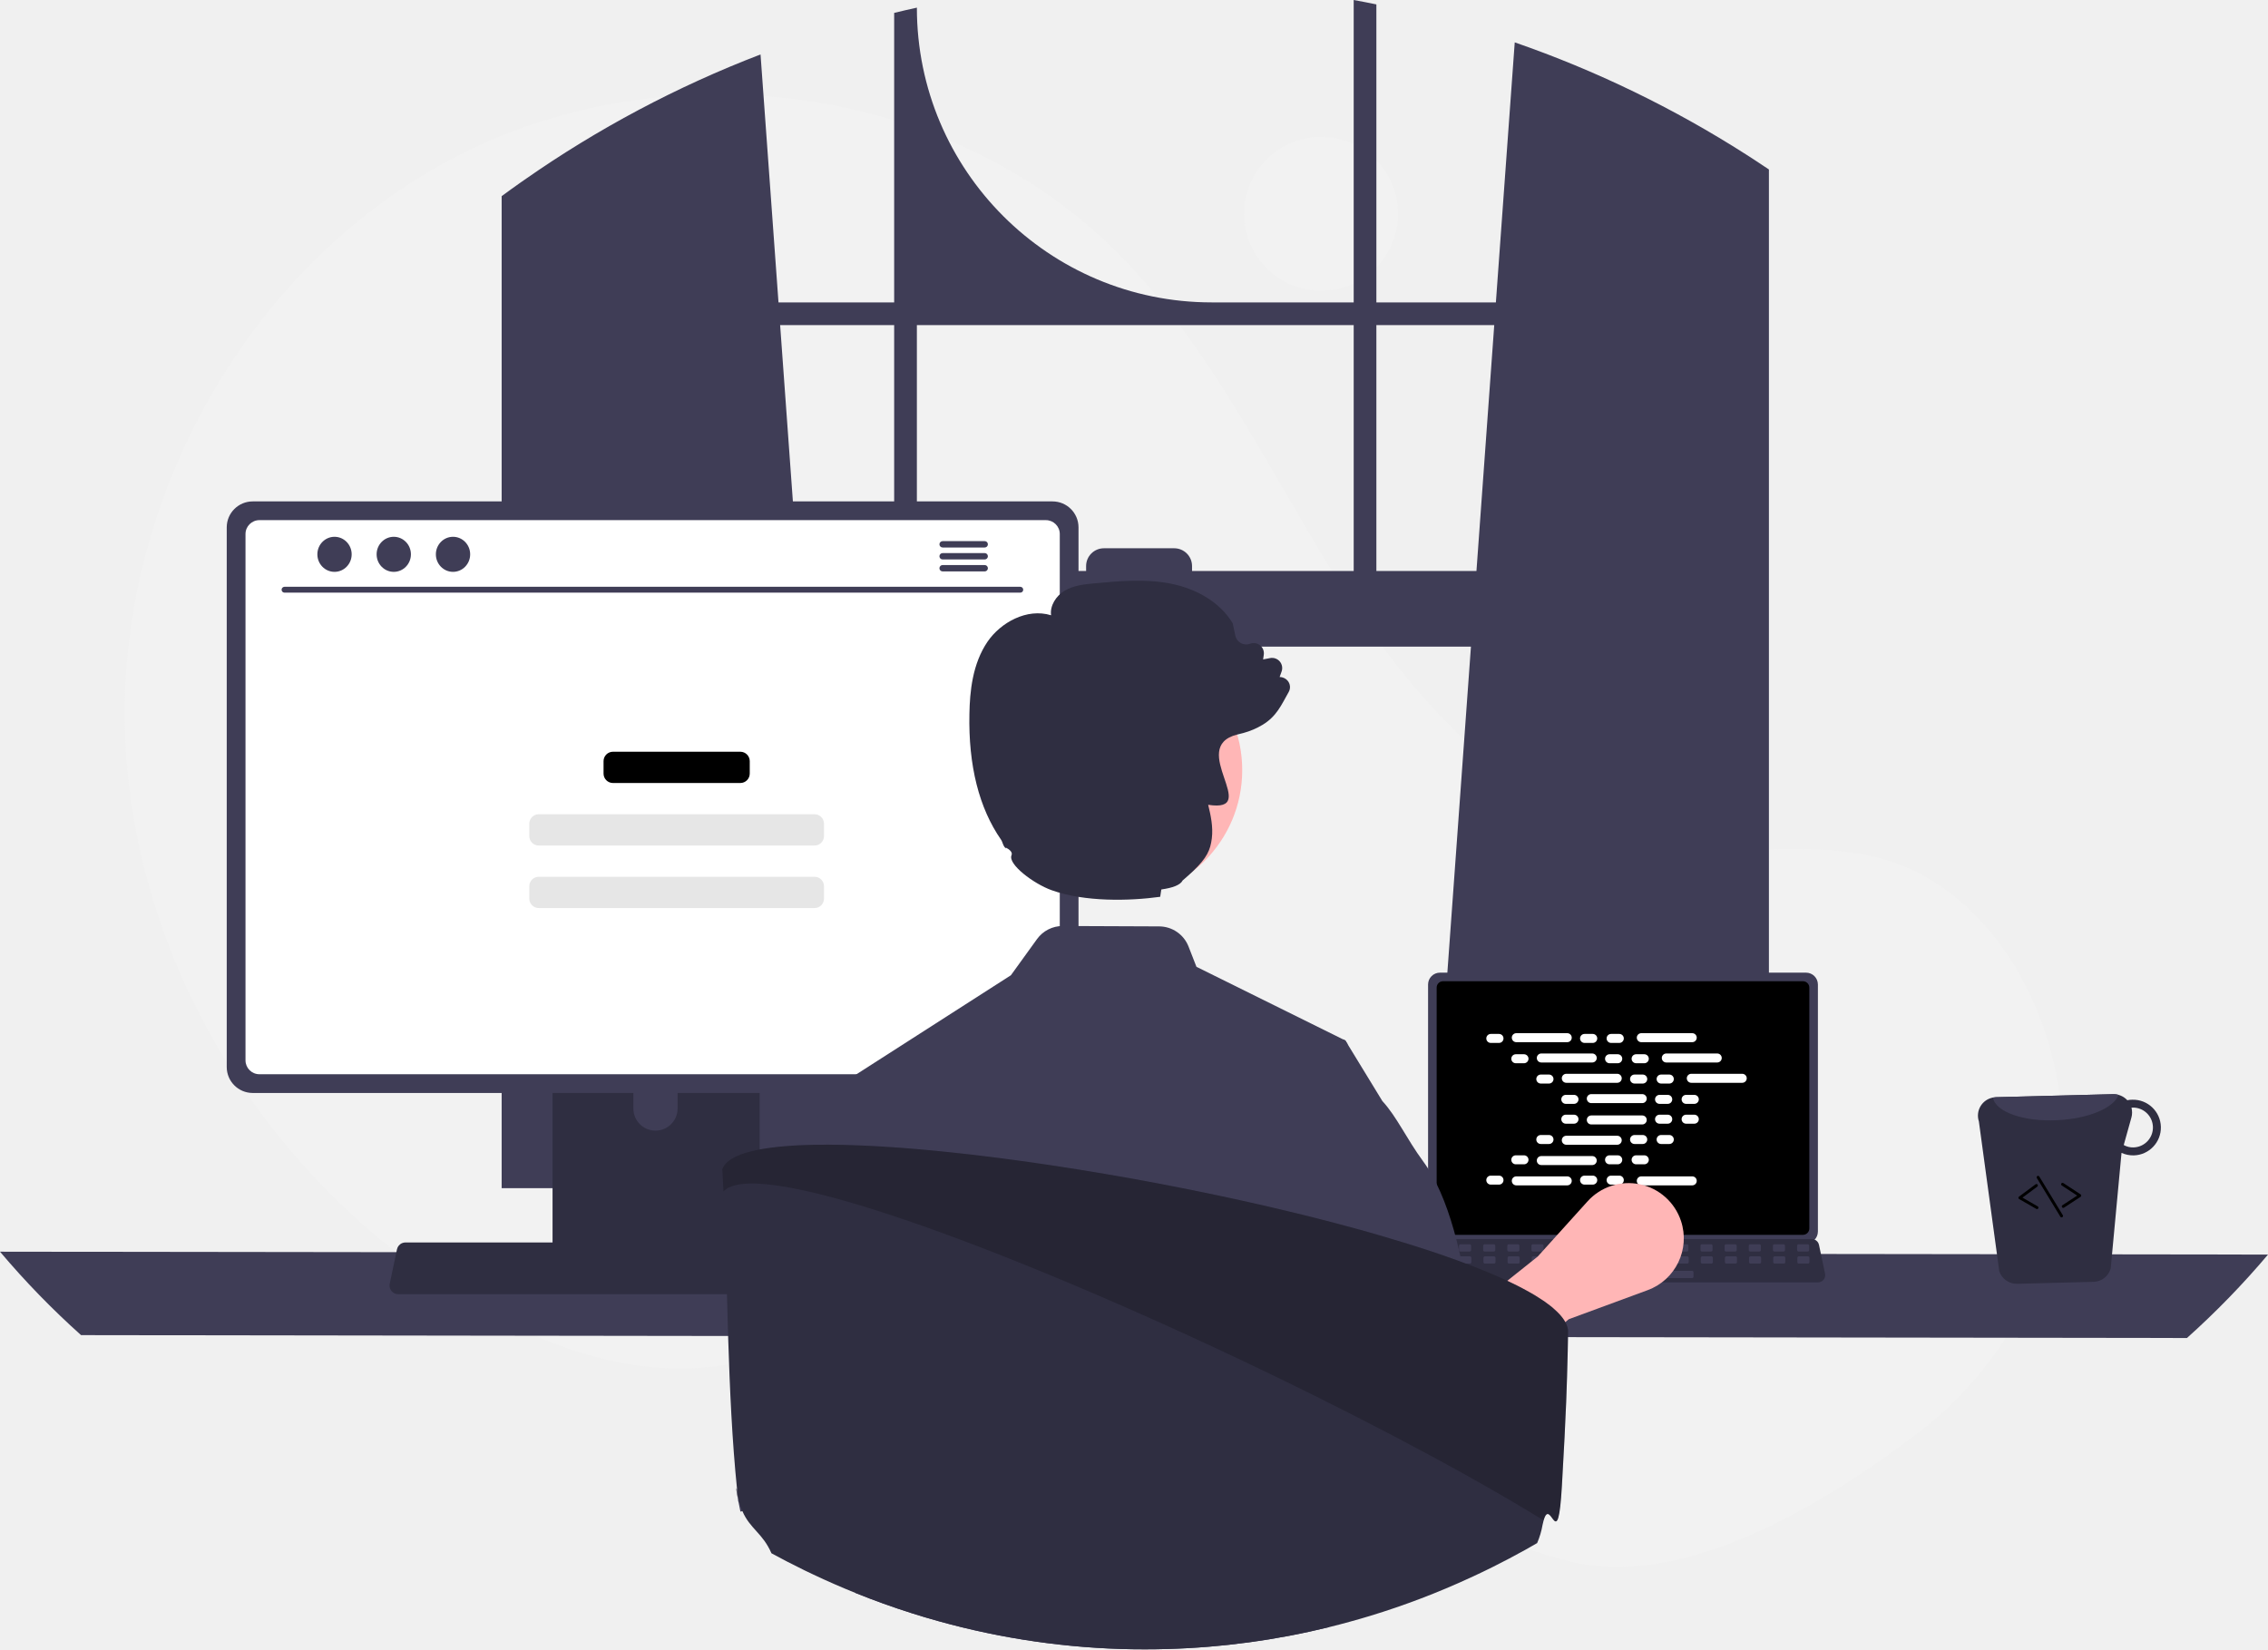
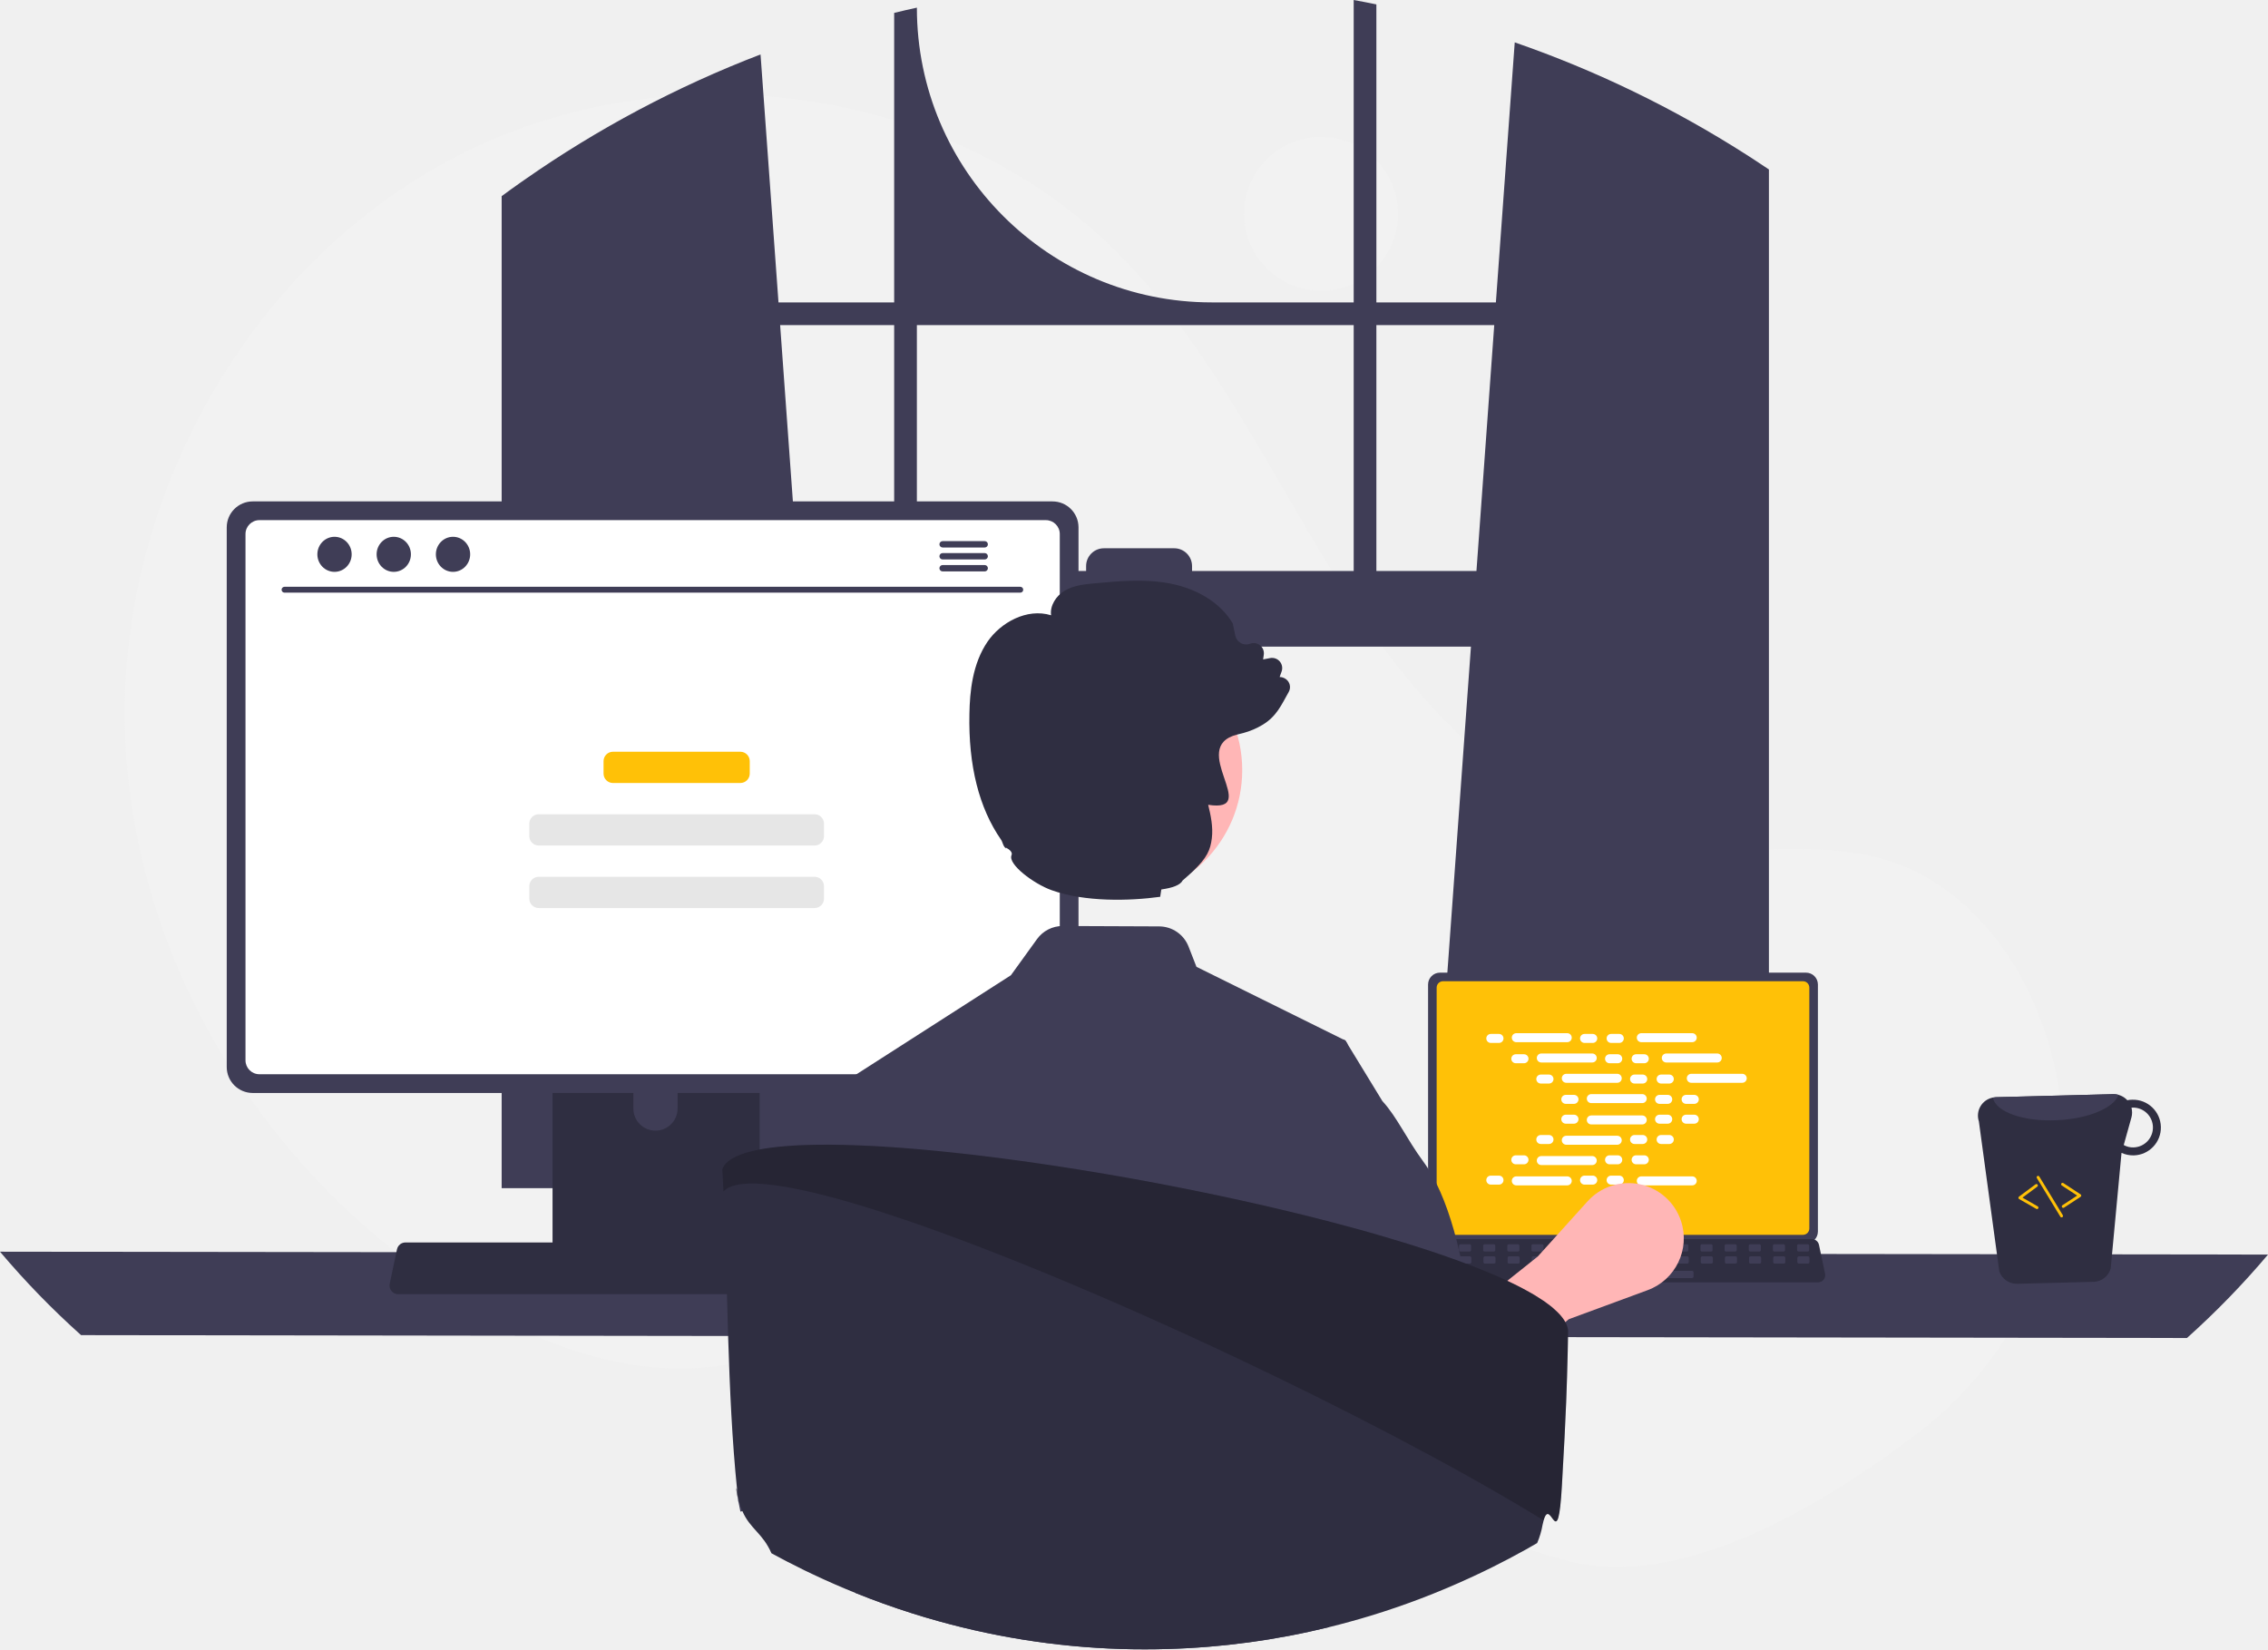
<svg xmlns="http://www.w3.org/2000/svg" width="786.82" height="572.258" viewBox="0 0 786.82 572.258" role="img" artist="Katerina Limpitsouni" source="https://undraw.co/">
  <circle cx="458.321" cy="74.182" r="26.701" fill="#f2f2f2" />
  <path d="M872.038,661.023c39.688-30.229,58.644-81.025,46.776-129.482q-.442-1.806-.934-3.604c-7.867-28.763-27.332-56.101-55.7-65.291-23.82-7.717-49.82-1.783-74.669-4.851-48.781-6.024-86.601-45.494-113.211-86.819-26.611-41.325-47.062-87.583-82.422-121.724-58.285-56.275-153.362-68.391-225.627-31.76C293.987,254.121,247.955,335.391,249.918,416.386c1.963,80.995,50.046,158.432,119.875,199.517,25.652,15.093,55.321,25.785,84.848,22.044,25.62-3.246,48.899-17.013,74.399-21.1,40.091-6.426,79.927,11.701,114.603,32.824,34.676,21.123,68.17,46.16,107.574,55.952C789.478,715.131,836.881,687.801,872.038,661.023Z" transform="translate(-206.59 -163.8711)" fill="#f2f2f2" />
  <path d="M815.016,219.191c-.87-.58-1.75-1.13-2.62-1.69a380.24,380.24,0,0,0-80.31-38.93l-6.54,90.22h-41.46v-103.39c-2.61-.54-5.24-1.05-7.87-1.53v104.92H626.946A102.27,102.27,0,0,1,524.676,166.521v-0c-2.64.57-5.26,1.18-7.88,1.83v100.44h-40.13l-6.23-86.03a380.858,380.858,0,0,0-81.94,43.53c-.44.3-.88.61-1.31.91-2.21,1.55-4.39,3.13-6.56,4.73v344.19h118.27l-2.09-28.95-11.5-158.95h231.59l-11.5,158.95-2.09,28.95h116.96v-353.45Q817.656,220.901,815.016,219.191Zm-298.22,142.78h-33.39l-6.17-85.3h39.56Zm159.42,0h-56.08v-1.69a6.18,6.18,0,0,0-6.19-6.18h-24.38a6.178,6.178,0,0,0-6.18,6.18v1.69h-58.71v-85.3h151.54Zm7.87,0v-85.3h40.89l-6.17,85.3Z" transform="translate(-206.59 -163.8711)" fill="#3f3d56" />
  <path d="M206.59,598.162a289.003,289.003,0,0,0,28.12,28.95l730.58,1a289.003,289.003,0,0,0,28.12-28.95Z" transform="translate(-206.59 -163.8711)" fill="#3f3d56" />
  <path d="M702.02,505.462v85.704a4.122,4.122,0,0,0,4.119,4.119H833.143a4.122,4.122,0,0,0,4.119-4.119v-85.704a4.124,4.124,0,0,0-4.119-4.115H706.139A4.124,4.124,0,0,0,702.02,505.462Z" transform="translate(-206.59 -163.8711)" fill="#3f3d56" />
-   <path d="M704.999,506.529V590.109a2.205,2.205,0,0,0,2.201,2.201H832.086a2.205,2.205,0,0,0,2.201-2.201V506.529a2.206,2.206,0,0,0-2.201-2.206H707.201A2.206,2.206,0,0,0,704.999,506.529Z" transform="translate(-206.59 -163.8711)" fill="#000000" />
+   <path d="M704.999,506.529V590.109a2.205,2.205,0,0,0,2.201,2.201H832.086a2.205,2.205,0,0,0,2.201-2.201V506.529a2.206,2.206,0,0,0-2.201-2.206H707.201A2.206,2.206,0,0,0,704.999,506.529Z" transform="translate(-206.59 -163.8711)" fill="#FFC107" />
  <path d="M699.364,607.881a2.47,2.47,0,0,0,1.943.93H837.299a2.502,2.502,0,0,0,2.446-3.016l-2.111-10.027a2.507,2.507,0,0,0-1.558-1.818,2.425,2.425,0,0,0-.888-.168H703.41a2.424,2.424,0,0,0-.888.168,2.507,2.507,0,0,0-1.558,1.818l-2.111,10.027A2.501,2.501,0,0,0,699.364,607.881Z" transform="translate(-206.59 -163.8711)" fill="#2f2e41" />
  <rect x="830.034" y="595.588" width="4.188" height="2.513" rx="0.488" transform="translate(1457.666 1029.819) rotate(-180)" fill="#3f3d56" />
  <rect x="821.657" y="595.588" width="4.188" height="2.513" rx="0.488" transform="translate(1440.912 1029.819) rotate(-180)" fill="#3f3d56" />
  <rect x="813.28" y="595.588" width="4.188" height="2.513" rx="0.488" transform="translate(1424.158 1029.819) rotate(-180)" fill="#3f3d56" />
  <rect x="804.903" y="595.588" width="4.188" height="2.513" rx="0.488" transform="translate(1407.404 1029.819) rotate(-180)" fill="#3f3d56" />
  <rect x="796.526" y="595.588" width="4.188" height="2.513" rx="0.488" transform="translate(1390.65 1029.819) rotate(-180)" fill="#3f3d56" />
  <rect x="788.149" y="595.588" width="4.188" height="2.513" rx="0.488" transform="translate(1373.896 1029.819) rotate(-180)" fill="#3f3d56" />
  <rect x="779.772" y="595.588" width="4.188" height="2.513" rx="0.488" transform="translate(1357.142 1029.819) rotate(-180)" fill="#3f3d56" />
  <rect x="771.395" y="595.588" width="4.188" height="2.513" rx="0.488" transform="translate(1340.388 1029.819) rotate(-180)" fill="#3f3d56" />
  <rect x="763.018" y="595.588" width="4.188" height="2.513" rx="0.488" transform="translate(1323.634 1029.819) rotate(-180)" fill="#3f3d56" />
  <rect x="754.641" y="595.588" width="4.188" height="2.513" rx="0.488" transform="translate(1306.88 1029.819) rotate(-180)" fill="#3f3d56" />
  <rect x="746.264" y="595.588" width="4.188" height="2.513" rx="0.488" transform="translate(1290.126 1029.819) rotate(-180)" fill="#3f3d56" />
  <rect x="737.887" y="595.588" width="4.188" height="2.513" rx="0.488" transform="translate(1273.372 1029.819) rotate(-180)" fill="#3f3d56" />
  <rect x="729.51" y="595.588" width="4.188" height="2.513" rx="0.488" transform="translate(1256.618 1029.819) rotate(-180)" fill="#3f3d56" />
  <rect x="721.133" y="595.588" width="4.188" height="2.513" rx="0.488" transform="translate(1239.865 1029.819) rotate(-180)" fill="#3f3d56" />
  <rect x="712.756" y="595.588" width="4.188" height="2.513" rx="0.488" transform="translate(1223.111 1029.819) rotate(-180)" fill="#3f3d56" />
  <rect x="704.379" y="595.588" width="4.188" height="2.513" rx="0.488" transform="translate(1206.357 1029.819) rotate(-180)" fill="#3f3d56" />
  <rect x="830.133" y="599.777" width="4.188" height="2.513" rx="0.488" transform="translate(1457.864 1038.196) rotate(-180)" fill="#3f3d56" />
  <rect x="821.756" y="599.777" width="4.188" height="2.513" rx="0.488" transform="translate(1441.11 1038.196) rotate(-180)" fill="#3f3d56" />
  <rect x="813.379" y="599.777" width="4.188" height="2.513" rx="0.488" transform="translate(1424.356 1038.196) rotate(-180)" fill="#3f3d56" />
  <rect x="805.002" y="599.777" width="4.188" height="2.513" rx="0.488" transform="translate(1407.602 1038.196) rotate(-180)" fill="#3f3d56" />
  <rect x="796.625" y="599.777" width="4.188" height="2.513" rx="0.488" transform="translate(1390.848 1038.196) rotate(-180)" fill="#3f3d56" />
  <rect x="788.248" y="599.777" width="4.188" height="2.513" rx="0.488" transform="translate(1374.094 1038.196) rotate(-180)" fill="#3f3d56" />
  <rect x="779.871" y="599.777" width="4.188" height="2.513" rx="0.488" transform="translate(1357.34 1038.196) rotate(-180)" fill="#3f3d56" />
  <rect x="771.494" y="599.777" width="4.188" height="2.513" rx="0.488" transform="translate(1340.586 1038.196) rotate(-180)" fill="#3f3d56" />
  <rect x="763.117" y="599.777" width="4.188" height="2.513" rx="0.488" transform="translate(1323.832 1038.196) rotate(-180)" fill="#3f3d56" />
  <rect x="754.74" y="599.777" width="4.188" height="2.513" rx="0.488" transform="translate(1307.078 1038.196) rotate(-180)" fill="#3f3d56" />
  <rect x="746.363" y="599.777" width="4.188" height="2.513" rx="0.488" transform="translate(1290.324 1038.196) rotate(-180)" fill="#3f3d56" />
  <rect x="737.986" y="599.777" width="4.188" height="2.513" rx="0.488" transform="translate(1273.57 1038.196) rotate(-180)" fill="#3f3d56" />
  <rect x="729.609" y="599.777" width="4.188" height="2.513" rx="0.488" transform="translate(1256.816 1038.196) rotate(-180)" fill="#3f3d56" />
  <rect x="721.232" y="599.777" width="4.188" height="2.513" rx="0.488" transform="translate(1240.062 1038.196) rotate(-180)" fill="#3f3d56" />
  <rect x="712.855" y="599.777" width="4.188" height="2.513" rx="0.488" transform="translate(1223.309 1038.196) rotate(-180)" fill="#3f3d56" />
  <rect x="704.478" y="599.777" width="4.188" height="2.513" rx="0.488" transform="translate(1206.555 1038.196) rotate(-180)" fill="#3f3d56" />
  <rect x="760.604" y="604.803" width="33.508" height="2.513" rx="0.488" transform="translate(1348.126 1048.248) rotate(-180)" fill="#3f3d56" />
  <rect x="515.631" y="358.737" width="5.966" height="3.122" rx="1.561" fill="#fff" />
  <rect x="548.154" y="358.737" width="5.966" height="3.122" rx="1.561" fill="#fff" />
  <rect x="557.369" y="358.737" width="5.966" height="3.122" rx="1.561" fill="#fff" />
  <rect x="524.477" y="358.477" width="20.796" height="3.122" rx="1.561" fill="#fff" />
  <rect x="567.841" y="358.477" width="20.796" height="3.122" rx="1.561" fill="#fff" />
  <rect x="524.304" y="365.784" width="5.966" height="3.122" rx="1.561" fill="#fff" />
  <rect x="556.827" y="365.784" width="5.966" height="3.122" rx="1.561" fill="#fff" />
  <rect x="566.042" y="365.784" width="5.966" height="3.122" rx="1.561" fill="#fff" />
  <rect x="533.15" y="365.523" width="20.796" height="3.122" rx="1.561" fill="#fff" />
  <rect x="576.514" y="365.523" width="20.796" height="3.122" rx="1.561" fill="#fff" />
  <rect x="532.977" y="372.83" width="5.966" height="3.122" rx="1.561" fill="#fff" />
  <rect x="565.5" y="372.83" width="5.966" height="3.122" rx="1.561" fill="#fff" />
  <rect x="574.715" y="372.83" width="5.966" height="3.122" rx="1.561" fill="#fff" />
  <rect x="541.823" y="372.57" width="20.796" height="3.122" rx="1.561" fill="#fff" />
  <rect x="585.187" y="372.57" width="20.796" height="3.122" rx="1.561" fill="#fff" />
  <rect x="541.649" y="379.877" width="5.966" height="3.122" rx="1.561" fill="#fff" />
  <rect x="574.172" y="379.877" width="5.966" height="3.122" rx="1.561" fill="#fff" />
  <rect x="583.387" y="379.877" width="5.966" height="3.122" rx="1.561" fill="#fff" />
  <rect x="550.496" y="379.617" width="20.796" height="3.122" rx="1.561" fill="#fff" />
  <rect x="548.154" y="407.898" width="5.966" height="3.122" rx="1.561" fill="#fff" />
  <rect x="557.369" y="407.898" width="5.966" height="3.122" rx="1.561" fill="#fff" />
  <rect x="567.841" y="408.158" width="20.796" height="3.122" rx="1.561" fill="#fff" />
  <rect x="515.631" y="407.898" width="5.966" height="3.122" rx="1.561" fill="#fff" />
  <rect x="524.477" y="408.158" width="20.796" height="3.122" rx="1.561" fill="#fff" />
  <rect x="524.304" y="400.851" width="5.966" height="3.122" rx="1.561" fill="#fff" />
  <rect x="556.827" y="400.851" width="5.966" height="3.122" rx="1.561" fill="#fff" />
  <rect x="566.042" y="400.851" width="5.966" height="3.122" rx="1.561" fill="#fff" />
  <rect x="533.15" y="401.111" width="20.796" height="3.122" rx="1.561" fill="#fff" />
  <rect x="532.977" y="393.804" width="5.966" height="3.122" rx="1.561" fill="#fff" />
  <rect x="565.5" y="393.804" width="5.966" height="3.122" rx="1.561" fill="#fff" />
  <rect x="574.715" y="393.804" width="5.966" height="3.122" rx="1.561" fill="#fff" />
  <rect x="541.823" y="394.064" width="20.796" height="3.122" rx="1.561" fill="#fff" />
  <rect x="541.649" y="386.758" width="5.966" height="3.122" rx="1.561" fill="#fff" />
  <rect x="574.172" y="386.758" width="5.966" height="3.122" rx="1.561" fill="#fff" />
  <rect x="583.387" y="386.758" width="5.966" height="3.122" rx="1.561" fill="#fff" />
  <rect x="550.496" y="387.018" width="20.796" height="3.122" rx="1.561" fill="#fff" />
  <path d="M711.507,654.353l-13.35-21.102,41.902-33.403,17.295-19.161a19.161,19.161,0,0,1,32.418,6.828h0a19.161,19.161,0,0,1-11.57,23.991l-27.349,10.075Z" transform="translate(-206.59 -163.8711)" fill="#ffb6b6" />
  <path d="M398.28,501.352v102.56h71.85v-102.56a3.448,3.448,0,0,0-2.43-3.3,3.175,3.175,0,0,0-1.03-.16H401.75A3.463,3.463,0,0,0,398.28,501.352Zm28.04,35.24a7.67,7.67,0,0,1,15.34,0v11.9a7.67,7.67,0,0,1-15.34,0Z" transform="translate(-206.59 -163.8711)" fill="#2f2e41" />
  <path d="M398.06,600.632v9.89a1.946,1.946,0,0,0,1.93,1.94h68.43a1.94,1.94,0,0,0,1.93-1.94v-9.89Z" transform="translate(-206.59 -163.8711)" fill="#3f3d56" />
  <path d="M285.25,346.832V534.092a9.007,9.007,0,0,0,9,9h277.5a9.007,9.007,0,0,0,9-9V346.832a9.011,9.011,0,0,0-9-8.99H294.25A9.012,9.012,0,0,0,285.25,346.832Z" transform="translate(-206.59 -163.8711)" fill="#3f3d56" />
  <path d="M291.76,349.162v182.62a4.818,4.818,0,0,0,4.81,4.81H569.44a4.818,4.818,0,0,0,4.81-4.81v-182.62a4.82,4.82,0,0,0-4.81-4.82H296.57A4.821,4.821,0,0,0,291.76,349.162Z" transform="translate(-206.59 -163.8711)" fill="#fff" />
  <path d="M342.4,611.792a2.948,2.948,0,0,0,2.32,1.11h162.34a2.987,2.987,0,0,0,2.92-3.6l-2.52-11.97a2.993,2.993,0,0,0-1.86-2.17,2.895,2.895,0,0,0-1.06-.2H347.23a2.894,2.894,0,0,0-1.06.2,2.992,2.992,0,0,0-1.86,2.17l-2.52,11.97A2.985,2.985,0,0,0,342.4,611.792Z" transform="translate(-206.59 -163.8711)" fill="#2f2e41" />
  <path d="M560.585,369.499H305.261a1.016,1.016,0,0,1,0-2.031H560.585a1.016,1.016,0,0,1,0,2.031Z" transform="translate(-206.59 -163.8711)" fill="#3f3d56" />
  <ellipse cx="116.051" cy="192.33" rx="5.95" ry="6.083" fill="#3f3d56" />
  <ellipse cx="136.607" cy="192.33" rx="5.95" ry="6.083" fill="#3f3d56" />
  <ellipse cx="157.163" cy="192.33" rx="5.95" ry="6.083" fill="#3f3d56" />
  <path d="M548.206,351.622h-14.6a1.105,1.105,0,0,0,0,2.21h14.6a1.105,1.105,0,0,0,0-2.21Z" transform="translate(-206.59 -163.8711)" fill="#3f3d56" />
  <path d="M548.206,355.772h-14.6a1.105,1.105,0,0,0,0,2.21h14.6a1.105,1.105,0,0,0,0-2.21Z" transform="translate(-206.59 -163.8711)" fill="#3f3d56" />
  <path d="M548.206,359.922h-14.6a1.105,1.105,0,0,0,0,2.21h14.6a1.105,1.105,0,0,0,0-2.21Z" transform="translate(-206.59 -163.8711)" fill="#3f3d56" />
  <path d="M900.186,604.972a6.416,6.416,0,0,0,6.183,4.331l26.492-.682a6.329,6.329,0,0,0,5.981-4.657l3.749-40.087a9.794,9.794,0,0,0,4.238.871,9.661,9.661,0,1,0-.485-19.317,8.184,8.184,0,0,0-1.736.181,6.548,6.548,0,0,0-4.874-2.103l-40.751,1.052a5.853,5.853,0,0,0-1.005.125,6.365,6.365,0,0,0-4.873,8.265Zm43.173-43.817,2.668-9.553a6.506,6.506,0,0,0,.02-3.375c.129-0.0.244-.062.373-.062a6.91,6.91,0,0,1,.324,13.817A6.505,6.505,0,0,1,943.359,561.156Z" transform="translate(-206.59 -163.8711)" fill="#2f2e41" />
  <path d="M897.978,544.686c.868,4.964,10.629,8.454,22.366,7.847,10.793-.497,19.617-4.287,21.234-8.778a6.025,6.025,0,0,0-1.844-.246l-40.751,1.052A5.853,5.853,0,0,0,897.978,544.686Z" transform="translate(-206.59 -163.8711)" fill="#3f3d56" />
-   <path d="M922.494,582.944a.497.497,0,0,0,.151-.066l5.753-3.766a.499.499,0,0,0,0-.836l-5.98-3.917a.5.5,0,1,0-.548.836l5.341,3.498-5.114,3.348a.5.5,0,0,0,.396.903Z" transform="translate(-206.59 -163.8711)" fill="#000000" />
-   <path d="M913.408,583.363a.5.5,0,0,0,.126-.918l-5.303-3.04,5.126-3.807a.5.5,0,1,0-.596-.802l-5.739,4.263a.5.5,0,0,0,.049.835l5.965,3.42A.5.5,0,0,0,913.408,583.363Z" transform="translate(-206.59 -163.8711)" fill="#000000" />
-   <path d="M921.922,586.244a.482.482,0,0,0,.137-.058.5.5,0,0,0,.168-.687l-8.155-13.408a.5.5,0,0,0-.854.521l8.155,13.408A.5.5,0,0,0,921.922,586.244Z" transform="translate(-206.59 -163.8711)" fill="#000000" />
-   <rect x="209.385" y="260.827" width="50.719" height="10.846" rx="3.264" fill="#000000" />
+   <path d="M922.494,582.944a.497.497,0,0,0,.151-.066l5.753-3.766a.499.499,0,0,0,0-.836l-5.98-3.917a.5.5,0,1,0-.548.836l5.341,3.498-5.114,3.348a.5.5,0,0,0,.396.903Z" transform="translate(-206.59 -163.8711)" fill="#FFC107" />
+   <path d="M913.408,583.363a.5.5,0,0,0,.126-.918l-5.303-3.04,5.126-3.807a.5.5,0,1,0-.596-.802l-5.739,4.263a.5.5,0,0,0,.049.835l5.965,3.42A.5.5,0,0,0,913.408,583.363Z" transform="translate(-206.59 -163.8711)" fill="#FFC107" />
+   <path d="M921.922,586.244a.482.482,0,0,0,.137-.058.5.5,0,0,0,.168-.687l-8.155-13.408a.5.5,0,0,0-.854.521l8.155,13.408A.5.5,0,0,0,921.922,586.244Z" transform="translate(-206.59 -163.8711)" fill="#FFC107" />
+   <rect x="209.385" y="260.827" width="50.719" height="10.846" rx="3.264" fill="#FFC107" />
  <rect x="183.626" y="282.519" width="102.236" height="10.846" rx="3.264" fill="#e6e6e6" />
  <rect x="183.626" y="304.21" width="102.236" height="10.846" rx="3.264" fill="#e6e6e6" />
  <path d="M497.301,540.717l.217.684.011.023,6.525,19.838,7.506,22.861,14.123,42.961.137,6.673v.023l1.049,53.684-2.909,7.278,3.274,11.932s-1.506-18.037-9.582-7.679c-4.574,5.886-9.925,11.91-14.317,17.556q9.6,3.884,19.507,7.027c1.426.456,2.863.89,4.301,1.323q.462.137.924.274a266.863,266.863,0,0,0,67.351,10.826c1.186.034,2.35.057,3.479.08.399.011.787.023,1.175.023,1.278.011,2.544.023,3.822.023q3.867,0,7.7-.114a266.853,266.853,0,0,0,56.091-7.586c-.125-7.586-.468-16.45-.958-25.918-.228-4.643-5.35-9.674-5.658-14.533-.217-3.65,4.381-7.084,4.141-10.792-1.551-22.827-3.491-14.064-4.928-30.229q-.222-2.379-.411-4.552c-.924-10.381-1.563-16.872-1.563-16.872l6.137-38.683,9.639-60.734-.742-1.221-.833-.411-50.844-25.165-2.761-7.073a10.979,10.979,0,0,0-10.141-6.947l-33.493-.137a10.931,10.931,0,0,0-8.909,4.529l-9.069,12.56Z" transform="translate(-206.59 -163.8711)" fill="#3f3d56" />
  <path d="M533.407,617.525,525.82,633.758l-5.179,11.088-8.909,46.646-4.46,4.734L503.45,679.467l-39.998,8.881c-1.312-7.29-.351.247-1.161-7.75.228-.228.468-.456.707-.685.639-.593,1.175-1.152,1.164-1.688-.456-27.584.913-74.526,12.343-102.966a60.053,60.053,0,0,1,7.027-13.107c.228-.308.445-.616.662-.924,5.27-7.381,8.601-14.647,13.324-19.815v-.011a.53.53,0,0,0,.08-.08.157.157,0,0,0,.046-.034l32.443-17.203,1.392,39.105.992,28.109Z" transform="translate(-206.59 -163.8711)" fill="#3f3d56" />
  <path d="M650.391,622.135l9.476,20.275,3.307,7.061,8.907,46.642,4.446,4.723,3.83-16.755,1.8-.369,32.459-6.722,9.461,30.046a17.984,17.984,0,0,0-3.261-22.506c-.646-.585-1.184-1.154-1.169-1.692.538-32.443-1.446-91.684-19.367-116.066-5.692-7.738-9.107-15.445-14.076-20.829-.015-.015-.015-.031-.031-.031L674.081,526.114l-.738-1.215-.831-.415Z" transform="translate(-206.59 -163.8711)" fill="#3f3d56" />
  <circle id="a657ec4b-47ce-4d2a-9c58-81a811696ca9" data-name="Ellipse 5" cx="386.397" cy="267.201" r="44.558" fill="#ffb6b6" />
  <path d="M653.212,399.948a3.759,3.759,0,0,0-2.69-1.19l.67-1.86a3.528,3.528,0,0,0-3.96-4.7l-2.44.47.23-1.63a3.534,3.534,0,0,0-4.73-3.82,3.766,3.766,0,0,1-3.24-.23,3.846,3.846,0,0,1-1.92-2.61l-.85-4.1-.09-.22c-4.14-6.9-12.1-11.92-21.84-13.76-8.67-1.65-17.56-.81-26.13-.02-3.4.32-7.24.68-10.44,2.64-2.72,1.68-5.02,5.04-4.55,8.43-8.45-2.59-17.51,2.58-22,9.1-5.32,7.76-6.19,17.48-6.33,25.08-.38,17.98,3.33,32.69,11,43.73.56.8.7,2.47,1.81,3.03l-.23-.37c1.24.62,2.5,1.62,2.03,2.69-1.35,3.08,7.62,9.89,13.94,12.14,11.53,4.11,26.86,3.76,37.64,2.28l.38-2.55c3.89-.53,6.63-1.54,7.4-3.12,1.36-1.16,2.52-2.2,3.53-3.16l.01-.01c.02-.02.06-.05.08-.07,4.87-4.67,6-7.33,6.51-11.38.49-3.97-.38-8-1.27-11.63,18.74,2.9-7.38-19.96,10.08-24.38a5.434,5.434,0,0,1,.61-.15c.51-.12,1.02-.24,1.51-.38a26.448,26.448,0,0,0,6.72-2.87c4.88-2.97,6.49-6.91,9.01-11.35A3.427,3.427,0,0,0,653.212,399.948Z" transform="translate(-206.59 -163.8711)" fill="#2f2e41" />
  <path d="M750.582,625.308c-.01,1.75-.03,4.2-.11,7.23q-.015.63-.03,1.29c-.13,5.57-.26,10.24-.47,15.43-.01.36-.02.71-.04,1.07-.28,7.24-.72,15.67-1.48,29.02-1.41,24.66-3.87,3.39-6.34,12.04-.12.43-.25.94-.37,1.54a27.916,27.916,0,0,1-1.88,6.33c-1.31.78-2.66,1.53-3.99,2.28-3.79,2.11-7.64,4.14-11.52,6.07-2.18,1.08-4.37,2.14-6.57,3.16-.35.16-.69.32-1.03.47a270.887,270.887,0,0,1-34.75,13.26c-2.32.7-4.63,1.38-6.97,2.01-2.44.68-4.88,1.32-7.35,1.92a266.893,266.893,0,0,1-56.09,7.59c-2.55.08-5.12.11-7.7.11-1.28,0-2.54-.01-3.82-.02-.39,0-.78-.01-1.17-.02-1.13-.03-2.3-.05-3.48-.08a266.663,266.663,0,0,1-67.35-10.83l-.93-.27c-1.44-.44-2.87-.87-4.3-1.33q-9.9-3.135-19.51-7.02-7.335-2.955-14.5-6.34a.339.339,0,0,1-.12-.06c-1-.46-2.01-.94-3.01-1.43-.13-.07-.27-.14-.41-.21q-5.595-2.73-11.07-5.72c-3.07-7.05-7.39-8.4-10.07-14.6a25.874,25.874,0,0,1-1.68-5.74c0-.02-.01-.04-.01-.07.28,3.72-1.19-6.6-.01-.04-.01-.12-.02-.25-.03-.4-.03-.36-.07-.8-.13-1.35-3.43-33.49-3.21-71.79-4.7-103.35q-.15-3.06-.31-5.86c-.03-.62-.07-1.23-.11-1.83.07-.18.15-.37.24-.55a1.002,1.002,0,0,1,.07-.15,1.623,1.623,0,0,1,.1-.18c.02-.03.05-.07.07-.1a.917.917,0,0,1,.05-.1c.09-.14.19-.29.3-.43.05-.06.09-.11.14-.16a.808.808,0,0,1,.12-.14.637.637,0,0,1,.11-.13c.04-.04.08-.09.13-.14a.302.302,0,0,1,.08-.08,2.033,2.033,0,0,1,.26-.25,9.624,9.624,0,0,1,1.14-.9c.14-.09.29-.18.43-.28a19.135,19.135,0,0,1,3.17-1.52c.38-.14.76-.27,1.17-.41.15-.04.29-.09.44-.14.22-.07.44-.14.67-.19,1.14-.34,2.37-.63,3.7-.9.16-.03.33-.06.5-.1.24-.05.49-.09.74-.13.34-.06.69-.12,1.04-.18,2.97-.47,6.34-.82,10.06-1.05q.525-.03,1.05-.06c.41-.02.82-.04,1.24-.06.35-.02.71-.03,1.07-.04.35-.02.71-.03,1.08-.04,1.01-.03,2.05-.06,3.11-.08,3.02-.06,6.2-.04,9.54.03,1.55.04,3.13.08,4.75.15.11,0,.21.01.31.01,1.41.05,2.83.11,4.29.19,1.02.05,2.05.1,3.08.16.97.06,1.95.12,2.94.19.77.04,1.54.1,2.32.15.66.05,1.32.1,1.98.14l.9.06c.49.04.98.07,1.48.12,1.1.09,2.2.18,3.32.27,1.11.1,2.24.2,3.37.3s2.27.21,3.41.32c.12.01.23.02.34.03,1.04.11,2.08.21,3.13.32.24.02.49.04.73.07,1.001.101,2.022.218,3.032.326.31.033.618.066.929.1.791.086,1.572.161,2.368.254,1.05.12,2.12.23,3.16.37.81.09,1.62.18,2.43.28,1.27.15,2.56.31,3.85.48.49.06.98.12,1.47.19,3.68.46,7.4.97,11.18,1.5,5.73.81,11.55,1.69,17.41,2.64q8.805,1.425,17.71,3.01c1.5.27,3,.54,4.51.82q1.02.195,2.04.39c1.16.21,2.32.43,3.48.65,1.16.22,2.32.44,3.48.67,1.38.27,2.77.54,4.15.81,9.09,1.8,18.13,3.72,26.95,5.73,1.45.33,2.9.67,4.34,1q4.32,1.005,8.56,2.04c.78.18,1.55.37,2.32.56,1.92.48,3.84.96,5.73,1.45l.33.09c1.39.34,2.75.69,4.11,1.05q4.815,1.26,9.47,2.55,3.09.855,6.11,1.73c3.01.87,5.96,1.75,8.83,2.64.71.22,1.42.44,2.12.65,2.1.65,4.17,1.31,6.18,1.97,1.6.52,3.16,1.05,4.7,1.58q2.31.795,4.53,1.59c.95.34,1.89.7,2.83,1.04,1.35.5,2.68,1,3.98,1.5.4.15.79.31,1.18.46.25.11.49.2.73.3.47.19.95.37,1.41.56.47.18.93.37,1.39.57.45.18.91.37,1.35.56.45.18.89.37,1.33.57.37.15.73.31,1.08.47.71.31,1.42.62,2.11.94.34.16.68.31,1.02.47l.78.36c.11.06.22.11.33.16.25.12.51.25.76.37.58.27,1.15.56,1.71.83.75.38,1.48.76,2.18,1.13.71.38,1.4.76,2.06,1.13.11.06.21.12.32.18.15.08.3.17.45.25.51.29,1,.59,1.49.88.96.59,1.87,1.17,2.72,1.75.19.13.37.26.56.38.63.45,1.23.89,1.79,1.34,0,.01,0,.01.01.01.19.14.37.29.55.43.15.14.31.26.46.4.52.45,1,.88,1.44,1.32a5.667,5.667,0,0,1,.42.43,1.208,1.208,0,0,1,.16.16c.2.2.38.4.55.6a.553.553,0,0,1,.07.09c.24.28.46.56.67.84.1.14.21.28.3.42.12.17.24.35.34.52.09.14.17.29.25.43a7.257,7.257,0,0,1,.54,1.13,5.241,5.241,0,0,1,.27.82A5.844,5.844,0,0,1,750.582,625.308Z" transform="translate(-206.59 -163.8711)" fill="#2f2e41" />
  <path d="M750.582,625.308c-.01,1.75-.03,4.2-.11,7.23-.01.42-.03.85-.04,1.29-.1,4.25-.25,9.5-.46,15.43-.01.36-.02.71-.04,1.07-.28,7.24-.72,15.67-1.48,29.02-1.41,24.66-3.87,3.39-6.34,12.04-6.86-4.22-14.38-8.64-22.42-13.18q-2.175-1.23-4.39-2.47c-16.08-8.97-34.04-18.37-52.79-27.68-.74-.37-1.49-.74-2.23-1.1-42.95-21.23-89.83-41.88-127.81-55.66-7.33-2.66-14.33-5.06-20.91-7.17-13.86-4.43-25.84-7.53-35.06-8.87-9.6-1.4-16.23-.9-18.91,1.99q-.15-3.06-.31-5.86-.06-.93-.12-1.83c.062-.165.142-.322.22-.48.011-.023.019-.047.03-.07a1.002,1.002,0,0,1,.07-.15,1.623,1.623,0,0,1,.1-.18,1.06,1.06,0,0,1,.12-.2c.09-.14.19-.29.3-.43a3.483,3.483,0,0,1,.26-.3.637.637,0,0,1,.11-.13c.04-.04.08-.09.13-.14a.302.302,0,0,1,.08-.08,2.033,2.033,0,0,1,.26-.25,9.624,9.624,0,0,1,1.14-.9c.14-.09.29-.18.43-.28a19.135,19.135,0,0,1,3.17-1.52c.38-.14.76-.27,1.17-.41.15-.04.29-.09.44-.14.22-.07.44-.14.67-.19,1.14-.34,2.37-.63,3.7-.9.4-.08.82-.16,1.24-.23.34-.06.69-.12,1.04-.18,2.97-.47,6.34-.82,10.06-1.05q.525-.03,1.05-.06c.41-.02.82-.04,1.24-.06.35-.02.71-.03,1.07-.04.35-.02.71-.03,1.08-.04,1.01-.03,2.05-.06,3.11-.08,3.02-.05,6.2-.03,9.54.04,1.55.03,3.13.08,4.75.15.1,0,.21.01.31.01,1.41.04,2.84.11,4.29.18,1.02.05,2.05.1,3.08.16.97.06,1.95.12,2.94.19.77.04,1.54.1,2.32.15.66.05,1.32.1,1.98.14.79.06,1.58.12,2.38.18,1.1.09,2.2.18,3.32.27,1.11.1,2.24.2,3.37.3s2.27.21,3.41.32c.12.01.23.02.34.03,1.04.11,2.08.21,3.13.32q8.73.885,17.97,2.07,5.52.705,11.18,1.51c5.73.81,11.55,1.69,17.41,2.63q8.805,1.425,17.71,3.01c1.5.27,3,.54,4.51.82q2.76.51,5.52,1.04c1.16.22,2.32.44,3.48.67,1.38.27,2.77.54,4.15.81,9.09,1.8,18.13,3.72,26.95,5.73,1.45.33,2.9.67,4.34,1q4.32,1.005,8.56,2.04c.78.19,1.55.38,2.32.57q2.895.72,5.73,1.44v.01c.11.02.22.05.33.08,1.38.35,2.75.7,4.11,1.06q4.815,1.26,9.47,2.54c2.06.58,4.1,1.15,6.11,1.73,3.01.88,5.96,1.76,8.83,2.64.71.22,1.42.44,2.12.65q3.15.99,6.18,1.97c1.6.52,3.16,1.05,4.7,1.58q2.31.795,4.53,1.59c.96.34,1.9.69,2.83,1.03,1.36.5,2.68,1,3.98,1.51.4.15.79.31,1.18.46.73.28,1.44.57,2.14.86.47.18.93.37,1.39.57.45.18.91.37,1.35.56.45.18.89.37,1.33.57.37.15.73.31,1.08.47.71.31,1.42.62,2.11.94.34.16.68.31,1.02.47l.78.36c.11.06.22.11.33.16.85.4,1.67.8,2.47,1.2.75.38,1.48.76,2.18,1.13.83.44,1.62.87,2.38,1.31.15.08.3.17.45.25.51.29,1,.59,1.49.88.96.59,1.87,1.17,2.72,1.75.84.58,1.62,1.15,2.35,1.72,0,.01,0,.01.01.01.35.28.69.56,1.01.83.52.45,1,.88,1.44,1.32a5.667,5.667,0,0,1,.42.43,1.208,1.208,0,0,1,.16.16c.21.23.42.46.62.69.24.28.46.56.67.84.1.14.21.28.3.42.12.17.24.35.34.52.09.14.17.29.25.43a7.257,7.257,0,0,1,.54,1.13,6.053,6.053,0,0,1,.27.82A5.844,5.844,0,0,1,750.582,625.308Z" transform="translate(-206.59 -163.8711)" opacity="0.2" />
</svg>
